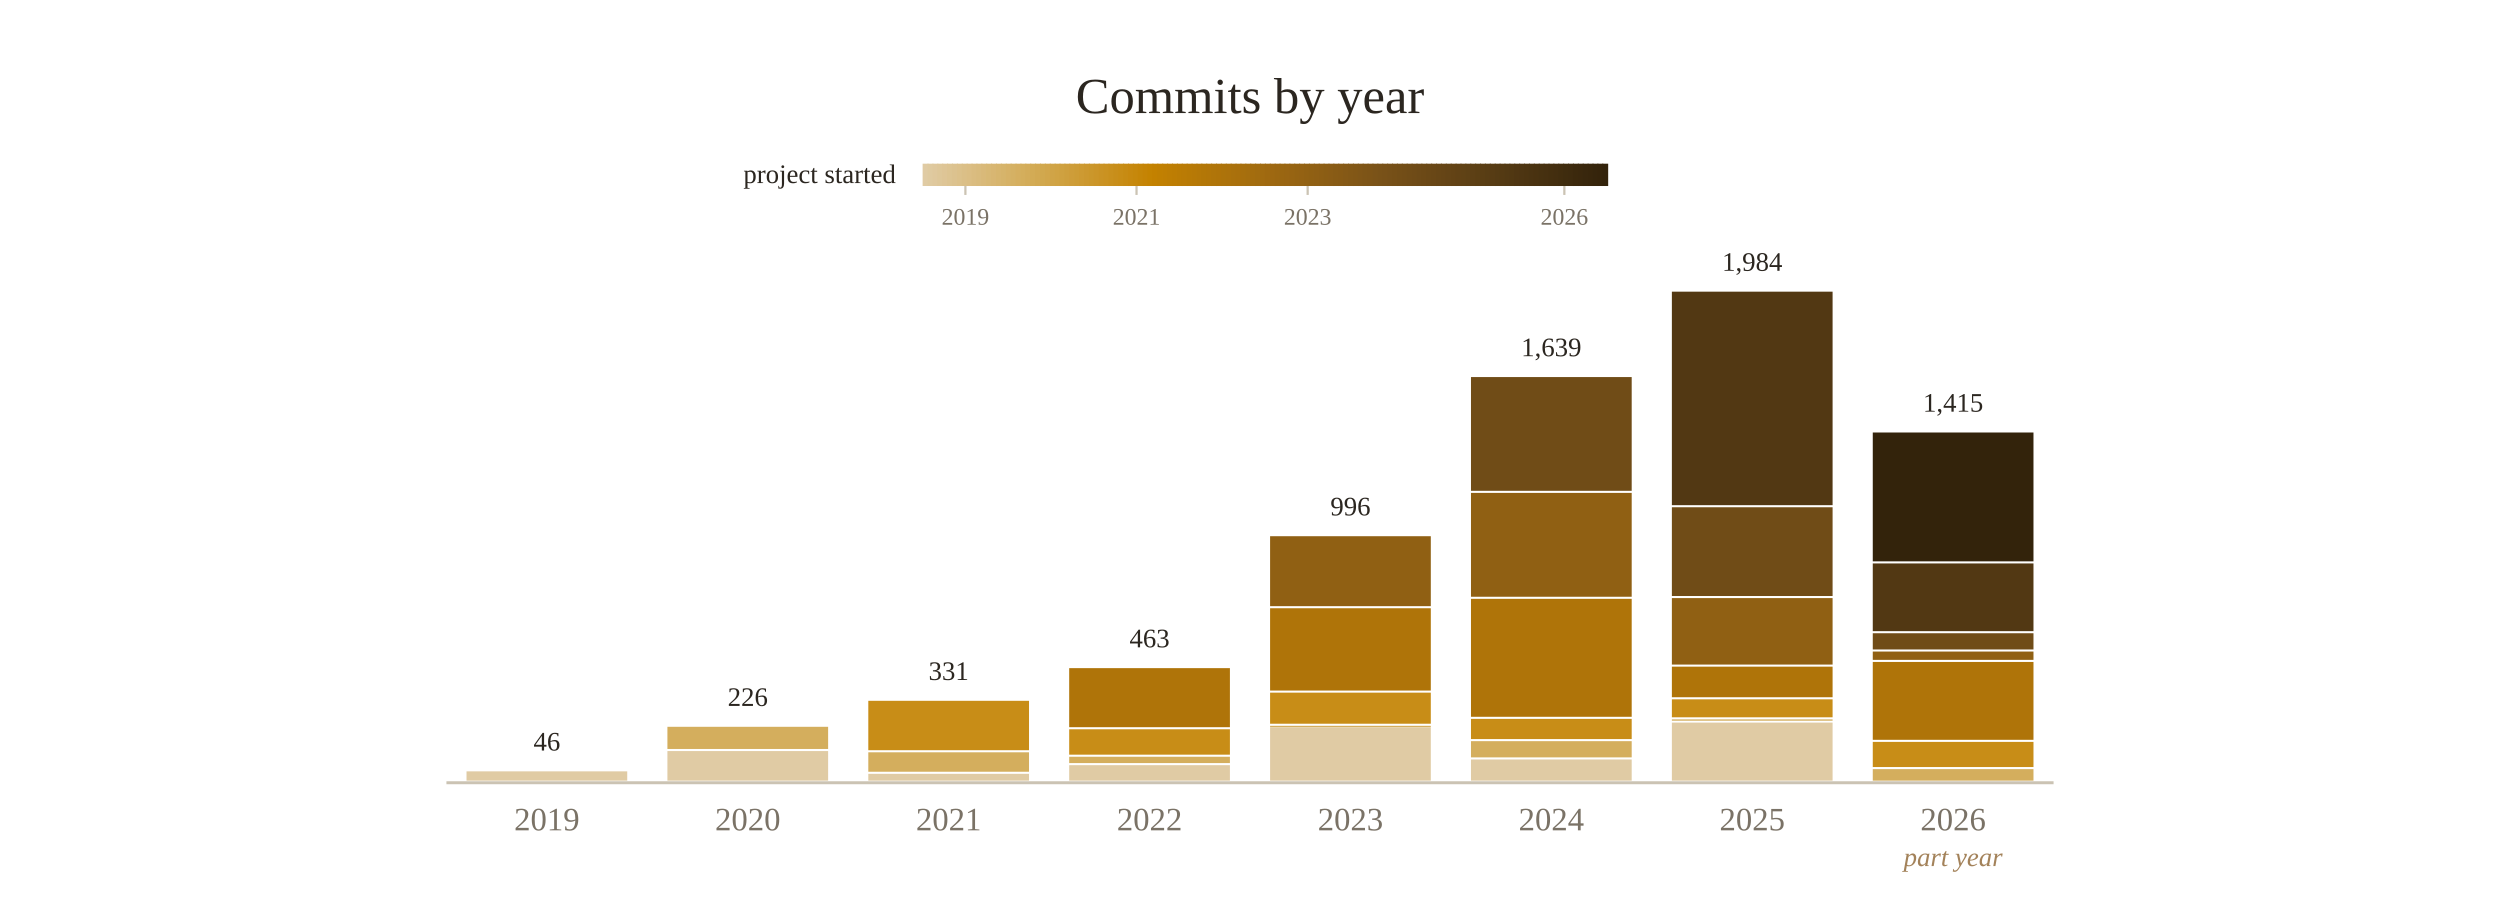
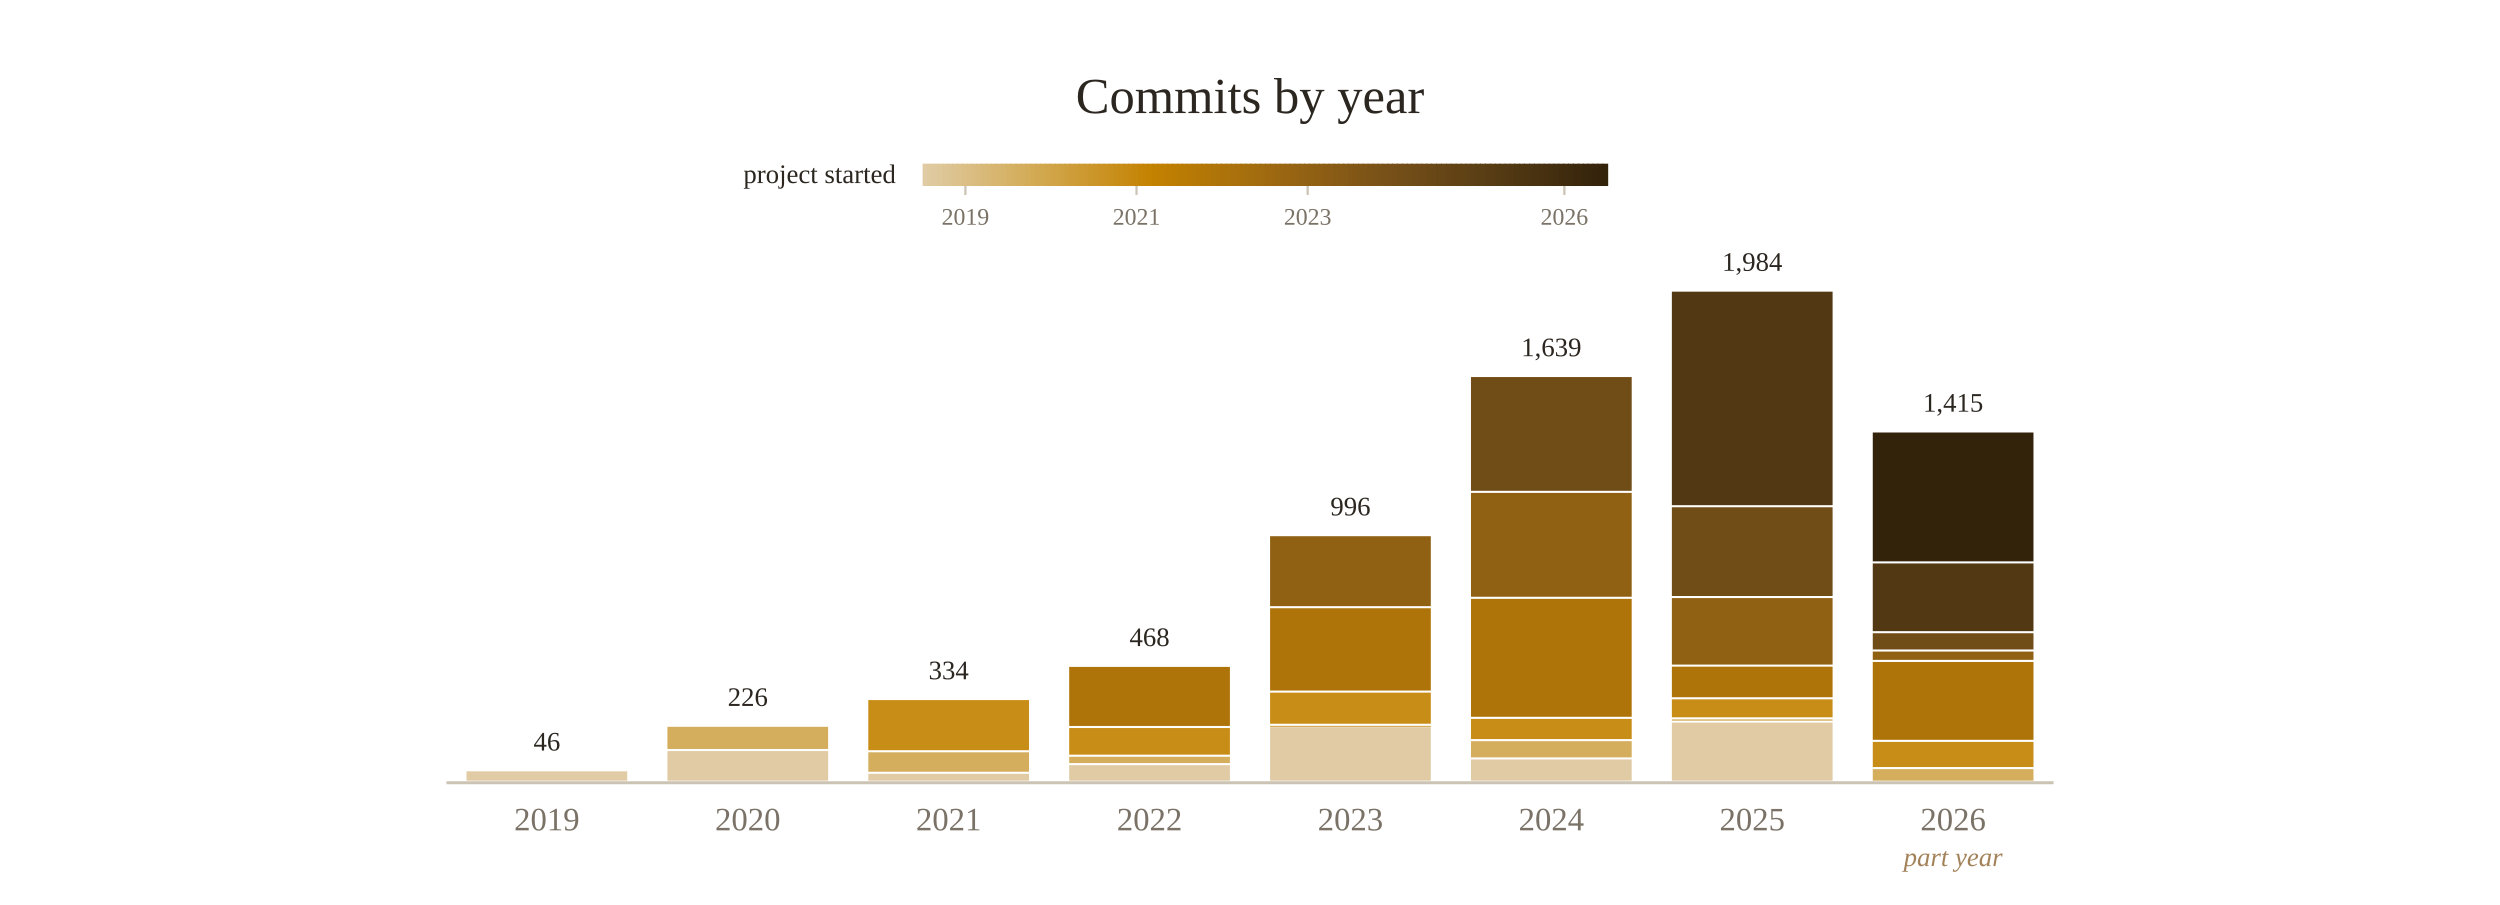
<svg xmlns="http://www.w3.org/2000/svg" version="1.1" width="1680" height="608.0" viewBox="0 0 1680 608.0">
  <g font-family="Georgia, 'Times New Roman', serif" text-anchor="middle">
    <text x="840" y="76" font-size="34" fill="#2b2620" text-anchor="middle">Commits by year</text>
    <path d="M 300,526 L 1380,526" stroke="#cbc3b3" stroke-width="2" fill="none" />
    <rect x="313.5" y="518.349" width="108" height="6.251" fill="#e0cba4" />
    <text x="367.5" y="558" font-size="22" fill="#7a7266" text-anchor="middle">2019</text>
    <text x="367.5" y="504.349" font-size="18" fill="#2b2620" text-anchor="middle">46</text>
    <rect x="448.5" y="504.71" width="108" height="19.89" fill="#e0cba4" />
    <rect x="448.5" y="488.409" width="108" height="14.9" fill="#d4ae5d" />
    <text x="502.5" y="558" font-size="22" fill="#7a7266" text-anchor="middle">2020</text>
    <text x="502.5" y="474.409" font-size="18" fill="#2b2620" text-anchor="middle">226</text>
    <rect x="583.5" y="520.012" width="108" height="4.588" fill="#e0cba4" />
    <rect x="583.5" y="505.541" width="108" height="13.071" fill="#d4ae5d" />
-     <rect x="583.5" y="470.945" width="108" height="33.197" fill="#c88d17" />
+     <rect x="583.5" y="470.446" width="108" height="33.696" fill="#c88d17" />
    <text x="637.5" y="558" font-size="22" fill="#7a7266" text-anchor="middle">2021</text>
-     <text x="637.5" y="456.945" font-size="18" fill="#2b2620" text-anchor="middle">331</text>
+     <text x="637.5" y="456.446" font-size="18" fill="#2b2620" text-anchor="middle">334</text>
    <rect x="718.5" y="514.191" width="108" height="10.409" fill="#e0cba4" />
    <rect x="718.5" y="508.535" width="108" height="4.255" fill="#d4ae5d" />
-     <rect x="718.5" y="490.073" width="108" height="17.063" fill="#c88d17" />
-     <rect x="718.5" y="448.989" width="108" height="39.684" fill="#af7409" />
+     <rect x="718.5" y="489.241" width="108" height="17.894" fill="#c88d17" />
+     <rect x="718.5" y="448.157" width="108" height="39.684" fill="#af7409" />
    <text x="772.5" y="558" font-size="22" fill="#7a7266" text-anchor="middle">2022</text>
-     <text x="772.5" y="434.989" font-size="18" fill="#2b2620" text-anchor="middle">463</text>
+     <text x="772.5" y="434.157" font-size="18" fill="#2b2620" text-anchor="middle">468</text>
    <rect x="853.5" y="488.742" width="108" height="35.858" fill="#e0cba4" />
    <rect x="853.5" y="487.744" width="108" height="0.9" fill="#d4ae5d" />
    <rect x="853.5" y="465.456" width="108" height="20.888" fill="#c88d17" />
    <rect x="853.5" y="408.737" width="108" height="55.319" fill="#af7409" />
    <rect x="853.5" y="360.335" width="108" height="47.002" fill="#906013" />
    <text x="907.5" y="558" font-size="22" fill="#7a7266" text-anchor="middle">2023</text>
    <text x="907.5" y="346.335" font-size="18" fill="#2b2620" text-anchor="middle">996</text>
    <rect x="988.5" y="510.365" width="108" height="14.235" fill="#e0cba4" />
    <rect x="988.5" y="498.056" width="108" height="10.909" fill="#d4ae5d" />
    <rect x="988.5" y="483.087" width="108" height="13.57" fill="#c88d17" />
    <rect x="988.5" y="402.416" width="108" height="79.27" fill="#af7409" />
    <rect x="988.5" y="331.227" width="108" height="69.79" fill="#906013" />
    <rect x="988.5" y="253.384" width="108" height="76.443" fill="#704c17" />
    <text x="1042.5" y="558" font-size="22" fill="#7a7266" text-anchor="middle">2024</text>
    <text x="1042.5" y="239.384" font-size="18" fill="#2b2620" text-anchor="middle">1,639</text>
    <rect x="1123.5" y="485.582" width="108" height="39.018" fill="#e0cba4" />
    <rect x="1123.5" y="483.419" width="108" height="0.9" fill="#d4ae5d" />
    <rect x="1123.5" y="469.947" width="108" height="12.073" fill="#c88d17" />
    <rect x="1123.5" y="447.991" width="108" height="20.556" fill="#af7409" />
    <rect x="1123.5" y="401.917" width="108" height="44.674" fill="#906013" />
    <rect x="1123.5" y="340.874" width="108" height="59.643" fill="#704c17" />
    <rect x="1123.5" y="196" width="108" height="143.474" fill="#523813" />
    <text x="1177.5" y="558" font-size="22" fill="#7a7266" text-anchor="middle">2025</text>
    <text x="1177.5" y="182" font-size="18" fill="#2b2620" text-anchor="middle">1,984</text>
    <rect x="1258.5" y="516.852" width="108" height="7.748" fill="#d4ae5d" />
    <rect x="1258.5" y="498.555" width="108" height="16.896" fill="#c88d17" />
    <rect x="1258.5" y="444.831" width="108" height="52.325" fill="#af7409" />
    <rect x="1258.5" y="437.845" width="108" height="5.586" fill="#906013" />
    <rect x="1258.5" y="425.536" width="108" height="10.909" fill="#704c17" />
    <rect x="1258.5" y="378.631" width="108" height="45.505" fill="#523813" />
    <rect x="1258.5" y="290.642" width="108" height="86.589" fill="#33230b" />
    <text x="1312.5" y="558" font-size="22" fill="#7a7266" text-anchor="middle">2026</text>
    <text x="1312.5" y="582" font-size="18" fill="#a3825a" text-anchor="middle" font-style="italic">part year</text>
    <text x="1312.5" y="276.642" font-size="18" fill="#2b2620" text-anchor="middle">1,415</text>
    <rect x="620" y="110" width="3.986" height="15" fill="#e0cba4" />
    <rect x="623.286" y="110" width="3.986" height="15" fill="#dfcaa0" />
    <rect x="626.571" y="110" width="3.986" height="15" fill="#dfc89d" />
    <rect x="629.857" y="110" width="3.986" height="15" fill="#dec799" />
    <rect x="633.143" y="110" width="3.986" height="15" fill="#dec596" />
    <rect x="636.429" y="110" width="3.986" height="15" fill="#ddc492" />
    <rect x="639.714" y="110" width="3.986" height="15" fill="#dcc28f" />
    <rect x="643" y="110" width="3.986" height="15" fill="#dcc18b" />
    <rect x="646.286" y="110" width="3.986" height="15" fill="#dbbf87" />
    <rect x="649.571" y="110" width="3.986" height="15" fill="#dbbe84" />
    <rect x="652.857" y="110" width="3.986" height="15" fill="#dabc80" />
    <rect x="656.143" y="110" width="3.986" height="15" fill="#d9bb7d" />
    <rect x="659.429" y="110" width="3.986" height="15" fill="#d9b979" />
    <rect x="662.714" y="110" width="3.986" height="15" fill="#d8b875" />
    <rect x="666" y="110" width="3.986" height="15" fill="#d8b672" />
    <rect x="669.286" y="110" width="3.986" height="15" fill="#d7b56e" />
    <rect x="672.571" y="110" width="3.986" height="15" fill="#d6b46b" />
    <rect x="675.857" y="110" width="3.986" height="15" fill="#d6b267" />
    <rect x="679.143" y="110" width="3.986" height="15" fill="#d5b164" />
    <rect x="682.429" y="110" width="3.986" height="15" fill="#d5af60" />
    <rect x="685.714" y="110" width="3.986" height="15" fill="#d4ae5c" />
    <rect x="689" y="110" width="3.986" height="15" fill="#d3ac59" />
    <rect x="692.286" y="110" width="3.986" height="15" fill="#d3ab55" />
    <rect x="695.571" y="110" width="3.986" height="15" fill="#d2a952" />
    <rect x="698.857" y="110" width="3.986" height="15" fill="#d1a84e" />
    <rect x="702.143" y="110" width="3.986" height="15" fill="#d1a64b" />
    <rect x="705.429" y="110" width="3.986" height="15" fill="#d0a447" />
    <rect x="708.714" y="110" width="3.986" height="15" fill="#d0a344" />
    <rect x="712" y="110" width="3.986" height="15" fill="#cfa140" />
    <rect x="715.286" y="110" width="3.986" height="15" fill="#ce9f3d" />
    <rect x="718.571" y="110" width="3.986" height="15" fill="#ce9d39" />
    <rect x="721.857" y="110" width="3.986" height="15" fill="#cd9c36" />
    <rect x="725.143" y="110" width="3.986" height="15" fill="#cd9a32" />
    <rect x="728.429" y="110" width="3.986" height="15" fill="#cc982f" />
    <rect x="731.714" y="110" width="3.986" height="15" fill="#cb972b" />
    <rect x="735" y="110" width="3.986" height="15" fill="#cb9528" />
    <rect x="738.286" y="110" width="3.986" height="15" fill="#ca9324" />
    <rect x="741.571" y="110" width="3.986" height="15" fill="#ca9221" />
    <rect x="744.857" y="110" width="3.986" height="15" fill="#c9901d" />
    <rect x="748.143" y="110" width="3.986" height="15" fill="#c88e1a" />
    <rect x="751.429" y="110" width="3.986" height="15" fill="#c88d16" />
    <rect x="754.714" y="110" width="3.986" height="15" fill="#c78b13" />
    <rect x="758" y="110" width="3.986" height="15" fill="#c7890f" />
    <rect x="761.286" y="110" width="3.986" height="15" fill="#c6880c" />
    <rect x="764.571" y="110" width="3.986" height="15" fill="#c58608" />
    <rect x="767.857" y="110" width="3.986" height="15" fill="#c58405" />
    <rect x="771.143" y="110" width="3.986" height="15" fill="#c48301" />
    <rect x="774.429" y="110" width="3.986" height="15" fill="#c38100" />
    <rect x="777.714" y="110" width="3.986" height="15" fill="#c18001" />
    <rect x="781" y="110" width="3.986" height="15" fill="#c07f02" />
    <rect x="784.286" y="110" width="3.986" height="15" fill="#be7e03" />
    <rect x="787.571" y="110" width="3.986" height="15" fill="#bd7d03" />
    <rect x="790.857" y="110" width="3.986" height="15" fill="#bb7c04" />
    <rect x="794.143" y="110" width="3.986" height="15" fill="#ba7b05" />
    <rect x="797.429" y="110" width="3.986" height="15" fill="#b87a05" />
    <rect x="800.714" y="110" width="3.986" height="15" fill="#b77906" />
    <rect x="804" y="110" width="3.986" height="15" fill="#b57807" />
    <rect x="807.286" y="110" width="3.986" height="15" fill="#b37707" />
    <rect x="810.571" y="110" width="3.986" height="15" fill="#b27608" />
    <rect x="813.857" y="110" width="3.986" height="15" fill="#b07509" />
    <rect x="817.143" y="110" width="3.986" height="15" fill="#af7409" />
    <rect x="820.429" y="110" width="3.986" height="15" fill="#ad730a" />
    <rect x="823.714" y="110" width="3.986" height="15" fill="#ac720b" />
    <rect x="827" y="110" width="3.986" height="15" fill="#aa710c" />
    <rect x="830.286" y="110" width="3.986" height="15" fill="#a9700c" />
    <rect x="833.571" y="110" width="3.986" height="15" fill="#a76f0d" />
    <rect x="836.857" y="110" width="3.986" height="15" fill="#a56e0e" />
    <rect x="840.143" y="110" width="3.986" height="15" fill="#a46d0e" />
    <rect x="843.429" y="110" width="3.986" height="15" fill="#a26c0f" />
    <rect x="846.714" y="110" width="3.986" height="15" fill="#a16b10" />
    <rect x="850" y="110" width="3.986" height="15" fill="#9f6910" />
    <rect x="853.286" y="110" width="3.986" height="15" fill="#9e6811" />
    <rect x="856.571" y="110" width="3.986" height="15" fill="#9c6711" />
    <rect x="859.857" y="110" width="3.986" height="15" fill="#9a6611" />
    <rect x="863.143" y="110" width="3.986" height="15" fill="#996512" />
    <rect x="866.429" y="110" width="3.986" height="15" fill="#976412" />
    <rect x="869.714" y="110" width="3.986" height="15" fill="#956312" />
    <rect x="873" y="110" width="3.986" height="15" fill="#946213" />
    <rect x="876.286" y="110" width="3.986" height="15" fill="#926113" />
    <rect x="879.571" y="110" width="3.986" height="15" fill="#906013" />
    <rect x="882.857" y="110" width="3.986" height="15" fill="#8f5f14" />
    <rect x="886.143" y="110" width="3.986" height="15" fill="#8d5e14" />
    <rect x="889.429" y="110" width="3.986" height="15" fill="#8b5d14" />
    <rect x="892.714" y="110" width="3.986" height="15" fill="#8a5c15" />
    <rect x="896" y="110" width="3.986" height="15" fill="#885b15" />
    <rect x="899.286" y="110" width="3.986" height="15" fill="#875a15" />
    <rect x="902.571" y="110" width="3.986" height="15" fill="#855916" />
    <rect x="905.857" y="110" width="3.986" height="15" fill="#835816" />
    <rect x="909.143" y="110" width="3.986" height="15" fill="#825716" />
    <rect x="912.429" y="110" width="3.986" height="15" fill="#805617" />
    <rect x="915.714" y="110" width="3.986" height="15" fill="#7e5517" />
    <rect x="919" y="110" width="3.986" height="15" fill="#7d5417" />
    <rect x="922.286" y="110" width="3.986" height="15" fill="#7b5318" />
    <rect x="925.571" y="110" width="3.986" height="15" fill="#795218" />
    <rect x="928.857" y="110" width="3.986" height="15" fill="#785118" />
    <rect x="932.143" y="110" width="3.986" height="15" fill="#765018" />
    <rect x="935.429" y="110" width="3.986" height="15" fill="#754f17" />
    <rect x="938.714" y="110" width="3.986" height="15" fill="#734e17" />
    <rect x="942" y="110" width="3.986" height="15" fill="#724d17" />
    <rect x="945.286" y="110" width="3.986" height="15" fill="#704c17" />
    <rect x="948.571" y="110" width="3.986" height="15" fill="#6f4b17" />
    <rect x="951.857" y="110" width="3.986" height="15" fill="#6d4a17" />
    <rect x="955.143" y="110" width="3.986" height="15" fill="#6c4916" />
    <rect x="958.429" y="110" width="3.986" height="15" fill="#6a4816" />
    <rect x="961.714" y="110" width="3.986" height="15" fill="#694716" />
    <rect x="965" y="110" width="3.986" height="15" fill="#674616" />
    <rect x="968.286" y="110" width="3.986" height="15" fill="#664516" />
    <rect x="971.571" y="110" width="3.986" height="15" fill="#644416" />
    <rect x="974.857" y="110" width="3.986" height="15" fill="#634315" />
    <rect x="978.143" y="110" width="3.986" height="15" fill="#614215" />
    <rect x="981.429" y="110" width="3.986" height="15" fill="#604215" />
    <rect x="984.714" y="110" width="3.986" height="15" fill="#5e4115" />
    <rect x="988" y="110" width="3.986" height="15" fill="#5d4015" />
    <rect x="991.286" y="110" width="3.986" height="15" fill="#5b3f14" />
    <rect x="994.571" y="110" width="3.986" height="15" fill="#5a3e14" />
    <rect x="997.857" y="110" width="3.986" height="15" fill="#583d14" />
    <rect x="1001.14" y="110" width="3.986" height="15" fill="#573c14" />
    <rect x="1004.43" y="110" width="3.986" height="15" fill="#553b14" />
    <rect x="1007.71" y="110" width="3.986" height="15" fill="#543a13" />
    <rect x="1011" y="110" width="3.986" height="15" fill="#523913" />
    <rect x="1014.29" y="110" width="3.986" height="15" fill="#513812" />
    <rect x="1017.57" y="110" width="3.986" height="15" fill="#4f3612" />
    <rect x="1020.86" y="110" width="3.986" height="15" fill="#4d3512" />
    <rect x="1024.14" y="110" width="3.986" height="15" fill="#4c3411" />
    <rect x="1027.43" y="110" width="3.986" height="15" fill="#4a3311" />
    <rect x="1030.71" y="110" width="3.986" height="15" fill="#493210" />
    <rect x="1034" y="110" width="3.986" height="15" fill="#473110" />
    <rect x="1037.29" y="110" width="3.986" height="15" fill="#463010" />
    <rect x="1040.57" y="110" width="3.986" height="15" fill="#442f0f" />
    <rect x="1043.86" y="110" width="3.986" height="15" fill="#432e0f" />
    <rect x="1047.14" y="110" width="3.986" height="15" fill="#412d0e" />
    <rect x="1050.43" y="110" width="3.986" height="15" fill="#3f2c0e" />
    <rect x="1053.71" y="110" width="3.986" height="15" fill="#3e2b0e" />
    <rect x="1057" y="110" width="3.986" height="15" fill="#3c290d" />
    <rect x="1060.29" y="110" width="3.986" height="15" fill="#3b280d" />
    <rect x="1063.57" y="110" width="3.986" height="15" fill="#39270d" />
    <rect x="1066.86" y="110" width="3.986" height="15" fill="#38260c" />
    <rect x="1070.14" y="110" width="3.986" height="15" fill="#36250c" />
    <rect x="1073.43" y="110" width="3.986" height="15" fill="#35240b" />
    <rect x="1076.71" y="110" width="3.986" height="15" fill="#33230b" />
    <path d="M 648.75,125 L 648.75,131" stroke="#cbc3b3" stroke-width="1.5" fill="none" />
    <text x="648.75" y="151" font-size="16" fill="#7a7266" text-anchor="middle">2019</text>
    <path d="M 763.75,125 L 763.75,131" stroke="#cbc3b3" stroke-width="1.5" fill="none" />
    <text x="763.75" y="151" font-size="16" fill="#7a7266" text-anchor="middle">2021</text>
    <path d="M 878.75,125 L 878.75,131" stroke="#cbc3b3" stroke-width="1.5" fill="none" />
    <text x="878.75" y="151" font-size="16" fill="#7a7266" text-anchor="middle">2023</text>
    <path d="M 1051.25,125 L 1051.25,131" stroke="#cbc3b3" stroke-width="1.5" fill="none" />
    <text x="1051.25" y="151" font-size="16" fill="#7a7266" text-anchor="middle">2026</text>
    <text x="602" y="123" font-size="18" fill="#2b2620" text-anchor="end">project started</text>
  </g>
</svg>
